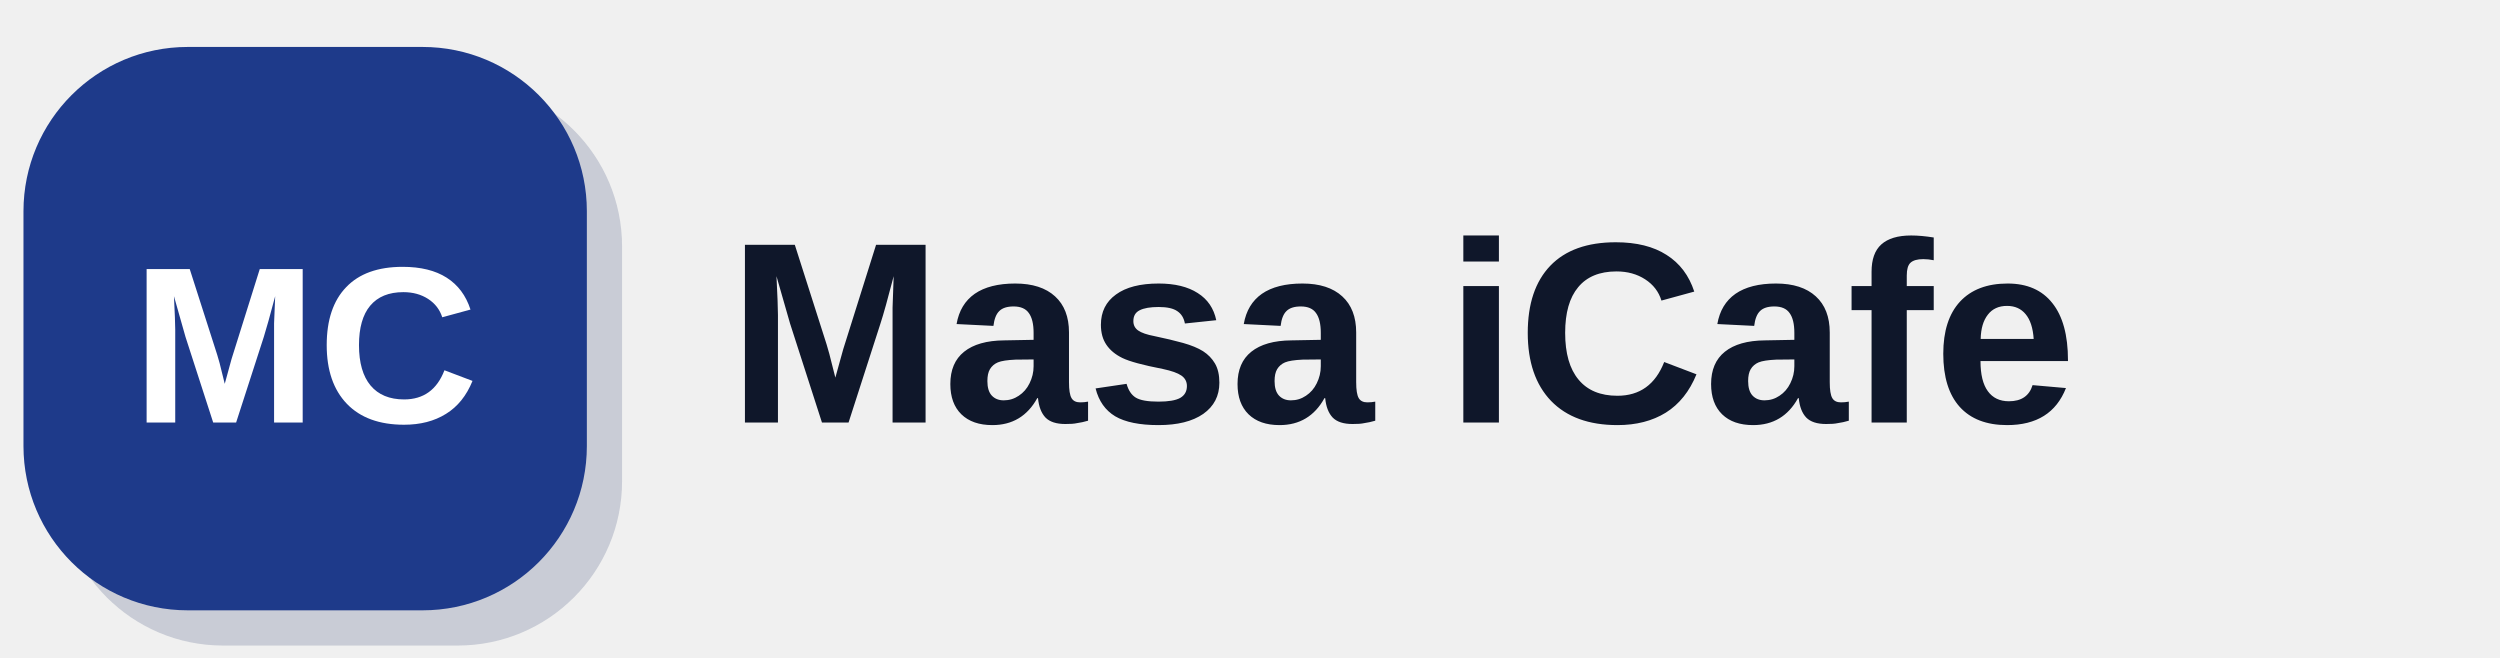
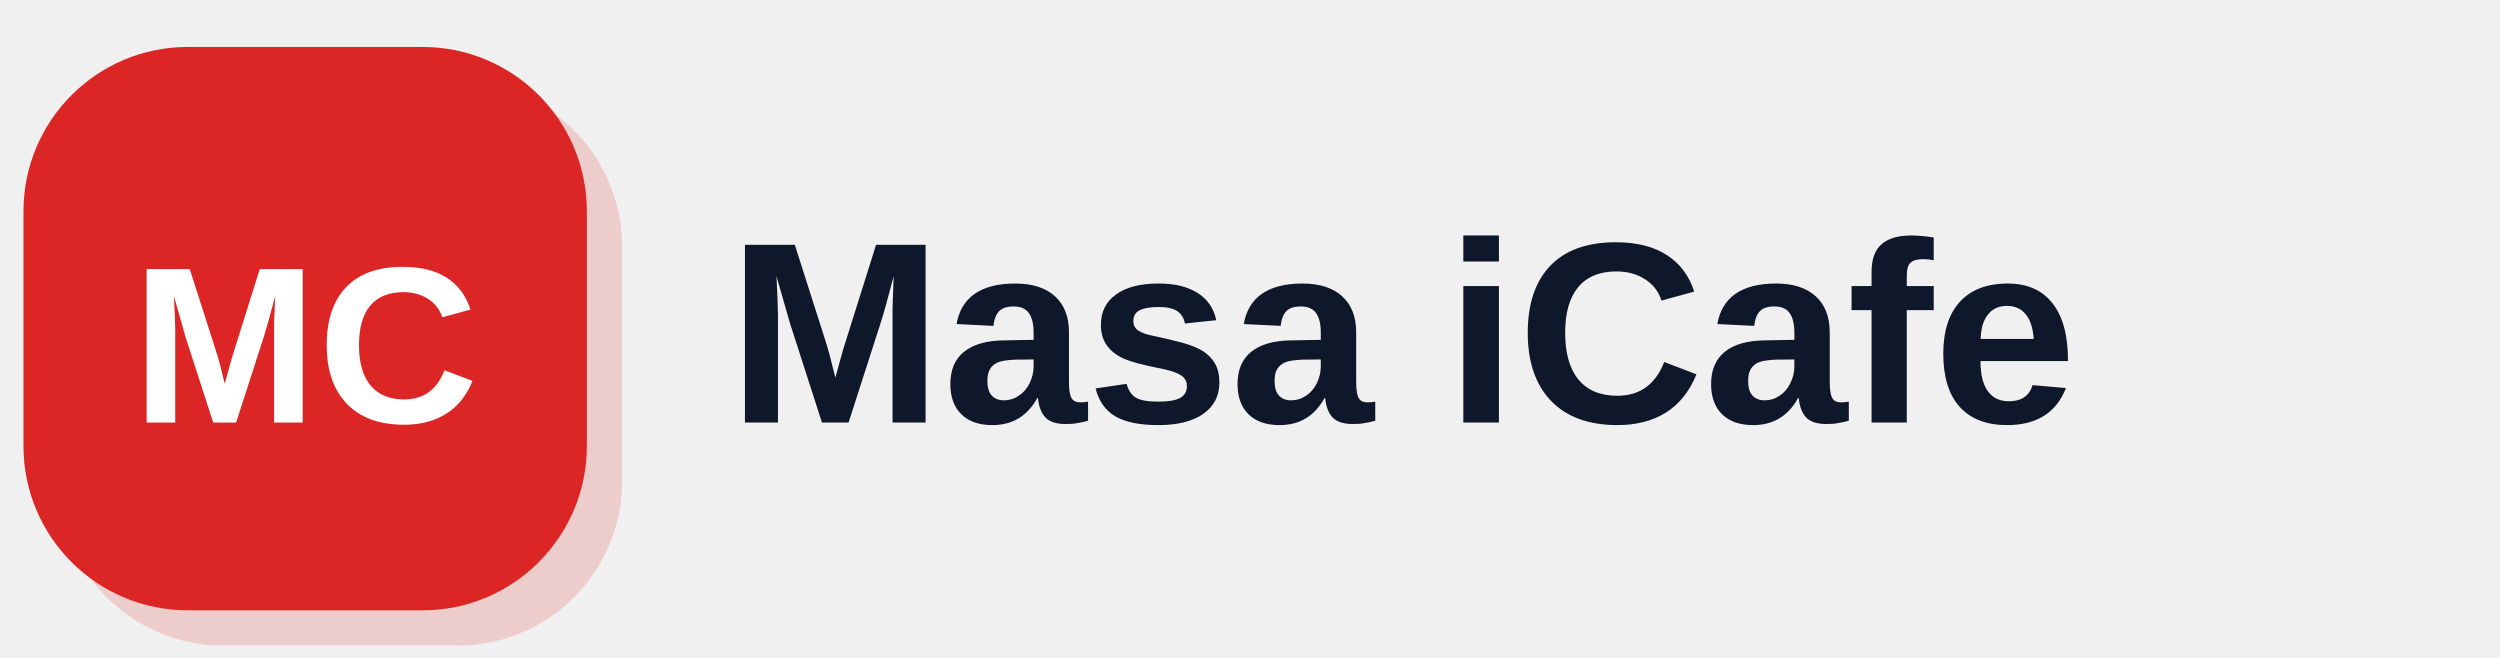
<svg xmlns="http://www.w3.org/2000/svg" viewBox="0 0 213 56" height="56">
-   <rect x="2" y="4" width="48" height="48" rx="14" fill="#14275c" opacity=".18" transform="translate(3 3)" />
-   <rect x="2" y="4" width="48" height="48" rx="14" fill="#1e3a8a" />
+   <rect x="2" y="4" width="48" height="48" rx="14" fill="#dc2626" opacity=".18" transform="translate(3 3)" />
+   <rect x="2" y="4" width="48" height="48" rx="14" fill="#dc2626" />
  <text x="26" y="36" text-anchor="middle" font-family="Plus Jakarta Sans, Arial, sans-serif" font-size="19" font-weight="800" fill="#fff">MC</text>
  <text x="62" y="36" font-family="Plus Jakarta Sans, Arial, sans-serif" font-size="22" font-weight="800" fill="#0f172a">Masa iCafe</text>
</svg>
